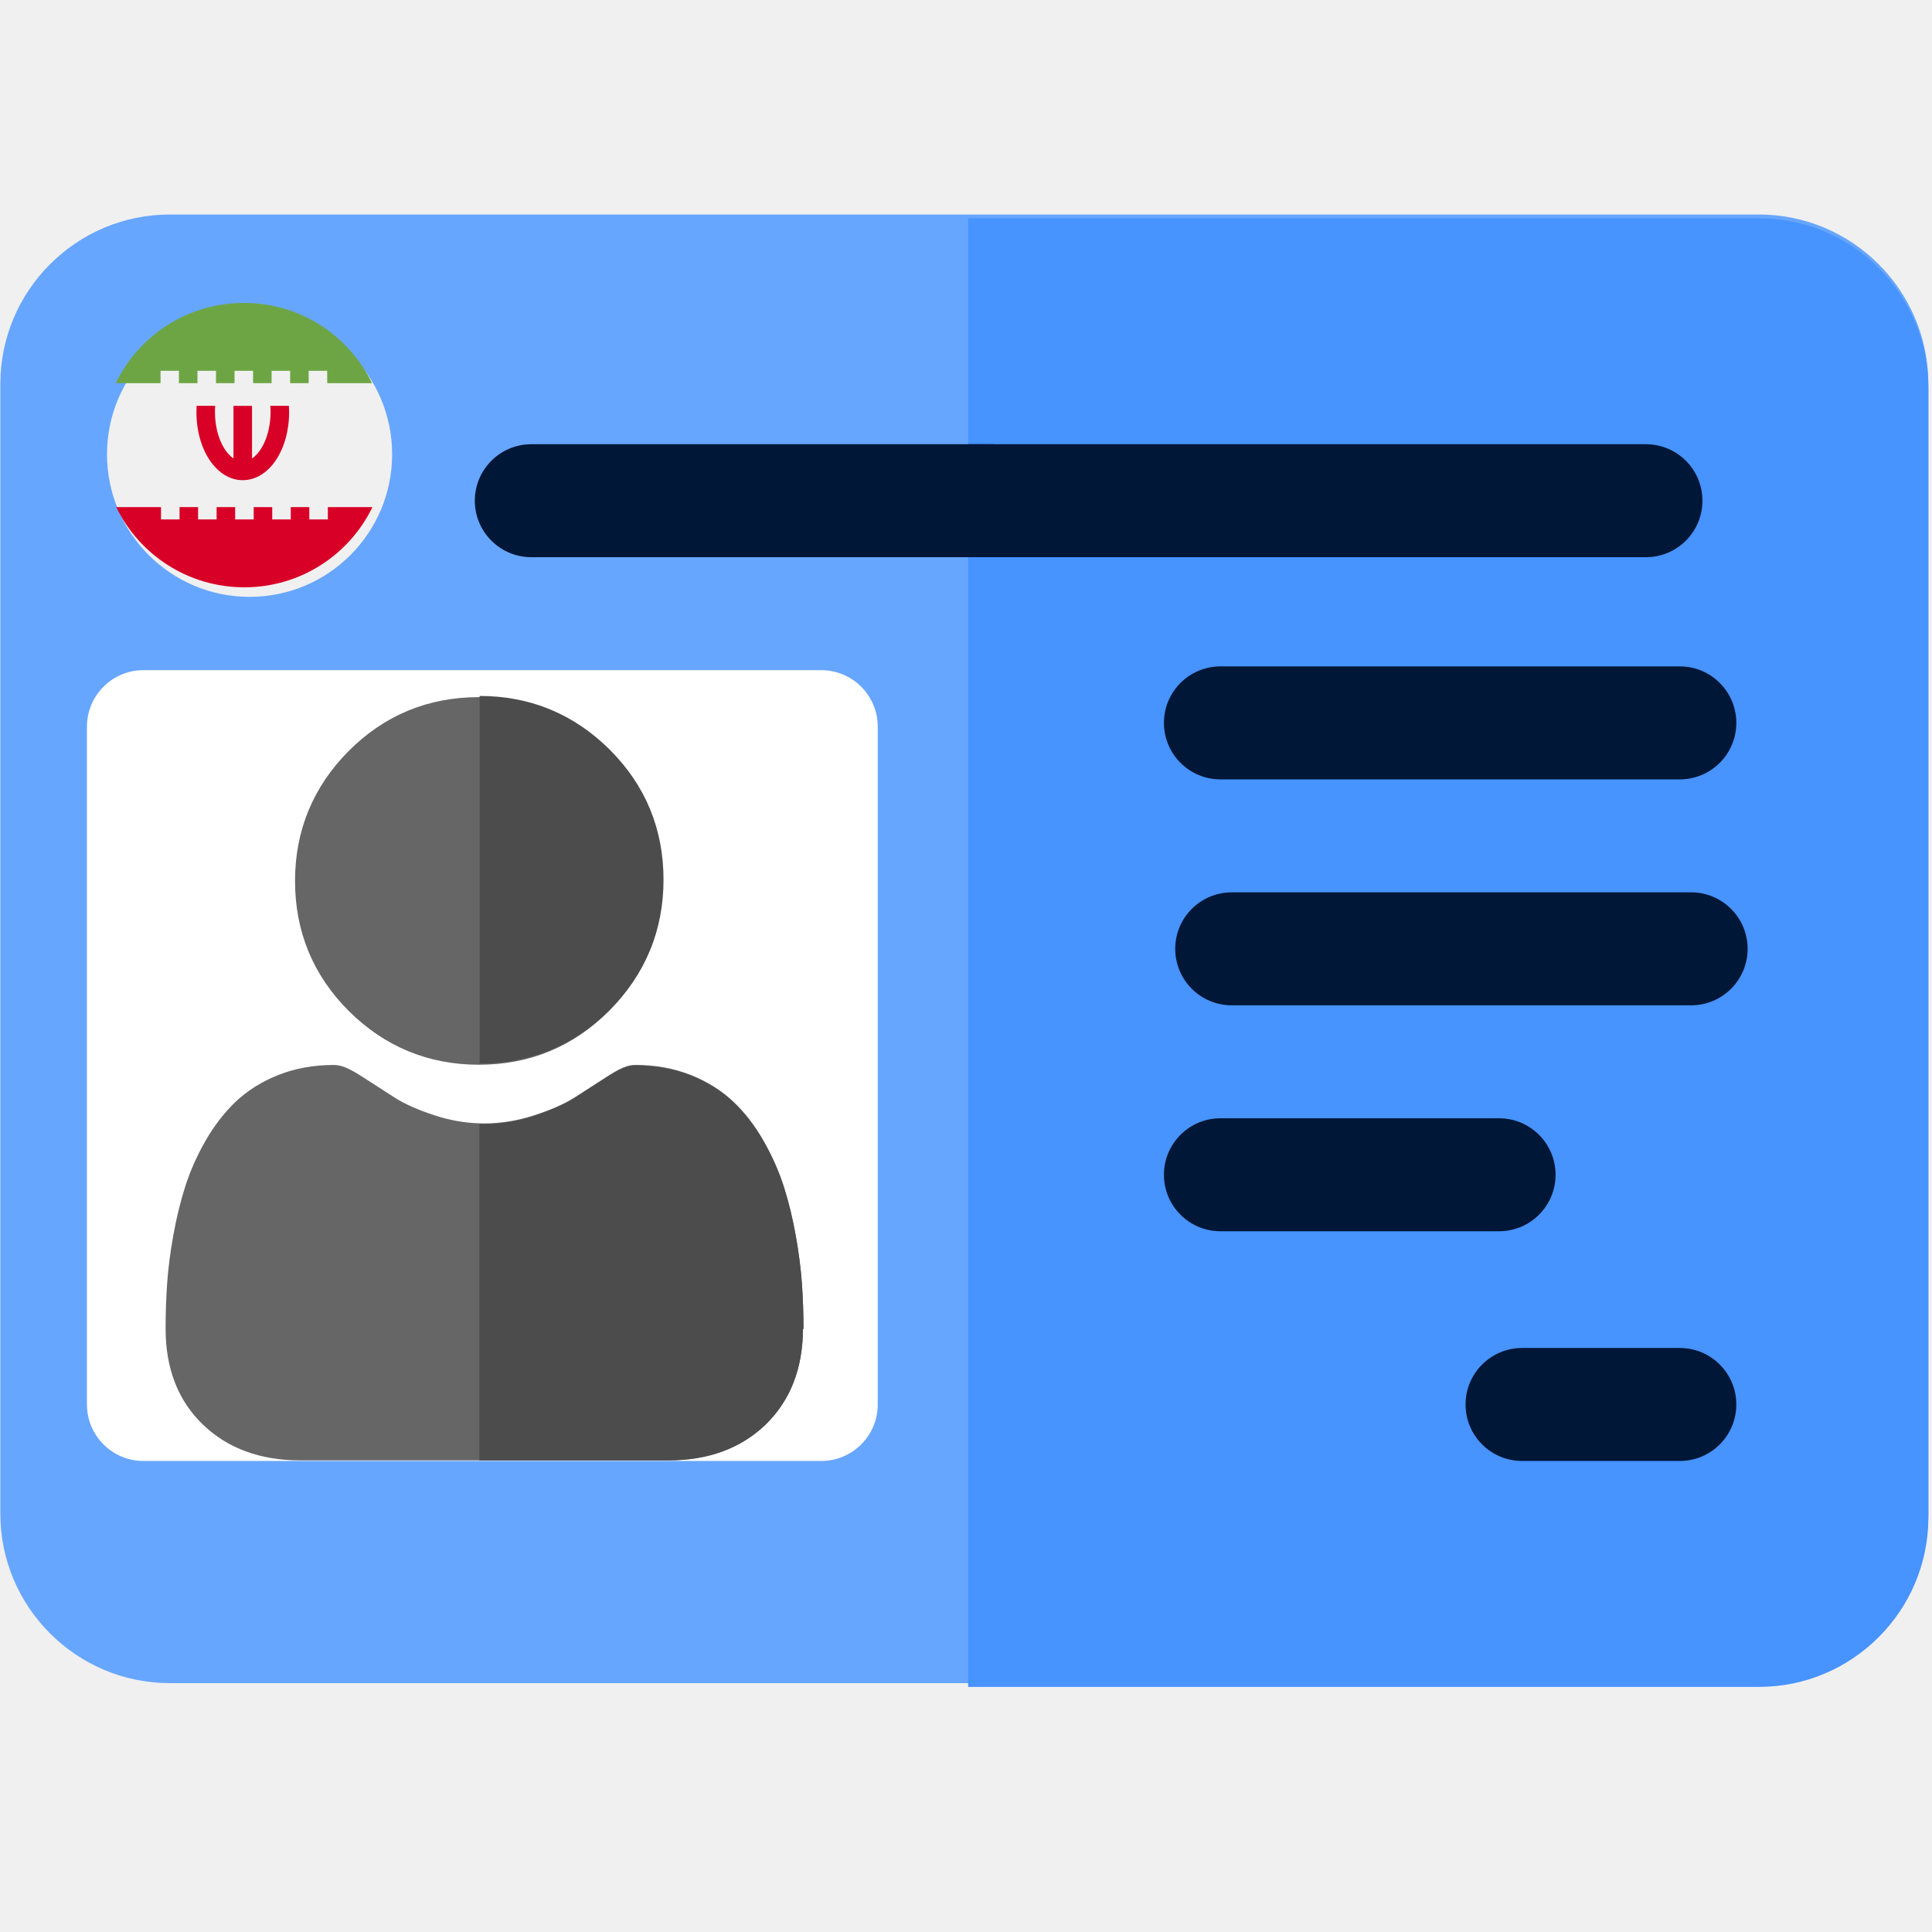
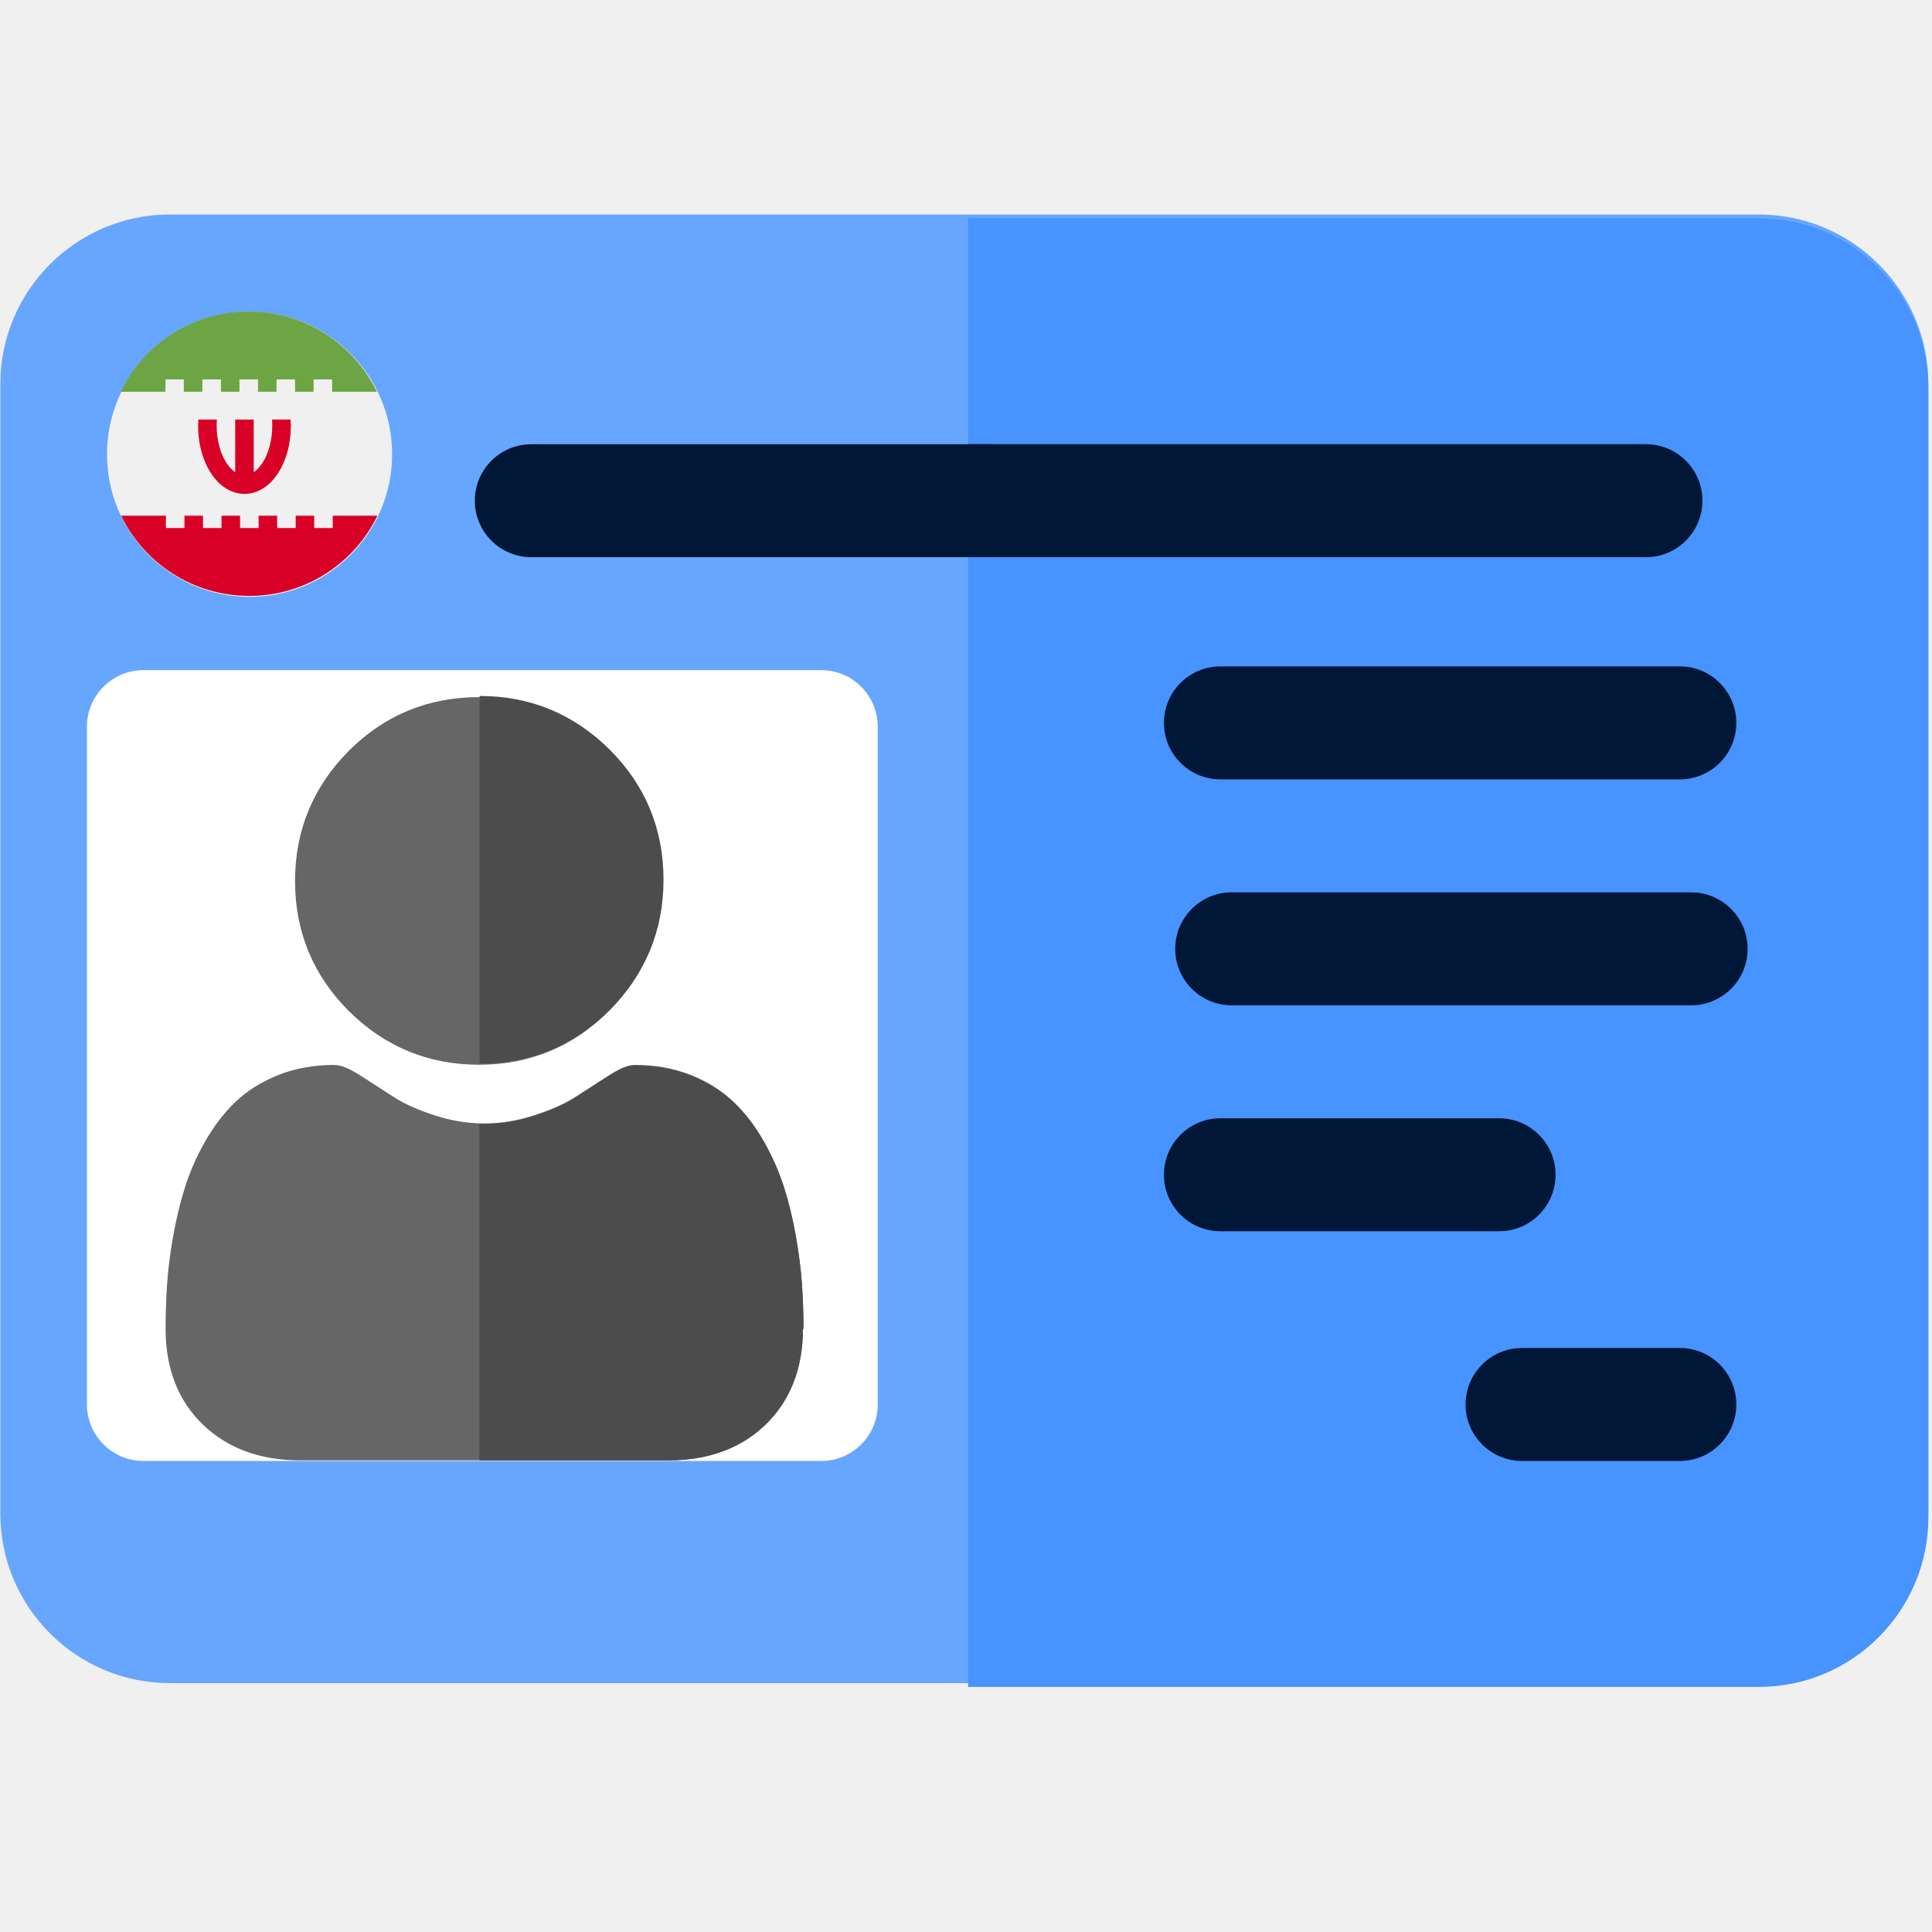
- <svg xmlns="http://www.w3.org/2000/svg" width="128" height="128" version="1.1">
-   <g transform="matrix(.258 0 0 .258 -91.8 -163)">
-     <g transform="matrix(.967 0 0 .967 -1581 -1837)" stroke="null">
-       <g stroke="null">
-         <path d="m2470 3e3h-422c-24.8 0-45-20.2-45-45v-300c0-24.8 20.2-45 45-45h422c24.8 0 45 20.2 45 45v300c0 24.8-20.2 45-45 45z" fill="#7dd5f4" stroke="null" style="fill:#67a6ff" />
+ <svg xmlns="http://www.w3.org/2000/svg" id="svg881" version="1.1" height="128" width="128">
+   <defs id="defs885" />
+   <g id="g879" transform="matrix(.258 0 0 .258 -91.8 -163)">
+     <g id="g861" stroke="null" transform="matrix(.967 0 0 .967 -1581 -1837)">
+       <g id="g837" stroke="null">
+         <path id="path835" style="fill:#67a6ff" stroke="null" fill="#7dd5f4" d="m2470 3e3h-422c-24.8 0-45-20.2-45-45v-300c0-24.8 20.2-45 45-45h422c24.8 0 45 20.2 45 45v300c0 24.8-20.2 45-45 45z" />
      </g>
-       <path d="m2470 2611h-210v390h210c24.8 0 45-20.2 45-45v-300c0-24.8-20.2-45-45-45z" fill="#4793ff" />
-       <g fill="#001737">
-         <path d="m2449 2760h-122c-8.28 0-15-6.72-15-15s6.72-15 15-15h122c8.28 0 15 6.72 15 15s-6.72 15-15 15z" stroke="null" />
-         <path d="m2452 2820h-122c-8.28 0-15-6.72-15-15s6.72-15 15-15h122c8.28 0 15 6.72 15 15s-6.72 15-15 15z" />
-         <path d="m2266 2701h-122c-8.28 0-15-6.72-15-15s6.72-15 15-15h122c8.28 0 15 6.72 15 15s-6.72 15-15 15z" />
-         <path d="m2401 2880h-74c-8.28 0-15-6.72-15-15s6.72-15 15-15h74c8.28 0 15 6.72 15 15s-6.72 15-15 15z" stroke="null" />
-         <path d="m2449 2941h-41.9c-8.28 0-15-6.72-15-15s6.72-15 15-15h41.9c8.28 0 15 6.72 15 15s-6.72 15-15 15z" stroke="null" />
+       <path id="path839" fill="#4793ff" d="m2470 2611h-210v390h210c24.8 0 45-20.2 45-45v-300c0-24.8-20.2-45-45-45z" />
+       <g id="g851" fill="#001737">
+         <path id="path841" stroke="null" d="m2449 2760h-122c-8.28 0-15-6.72-15-15s6.72-15 15-15h122c8.28 0 15 6.72 15 15s-6.72 15-15 15z" />
+         <path id="path843" d="m2452 2820h-122c-8.28 0-15-6.72-15-15s6.72-15 15-15h122c8.28 0 15 6.72 15 15s-6.72 15-15 15z" />
+         <path id="path845" d="m2266 2701h-122c-8.28 0-15-6.72-15-15s6.72-15 15-15h122c8.28 0 15 6.72 15 15s-6.72 15-15 15z" />
+         <path id="path847" stroke="null" d="m2401 2880h-74c-8.28 0-15-6.72-15-15s6.72-15 15-15h74c8.28 0 15 6.72 15 15s-6.72 15-15 15z" />
+         <path id="path849" stroke="null" d="m2449 2941h-41.9c-8.28 0-15-6.72-15-15s6.72-15 15-15h41.9c8.28 0 15 6.72 15 15s-6.72 15-15 15z" />
      </g>
-       <g stroke="null">
-         <g stroke="null">
-           <path d="m2221 2941h-180c-8.28 0-15-6.72-15-15v-180c0-8.28 6.72-15 15-15h180c8.28 0 15 6.72 15 15v180c0 8.28-6.72 15-15 15z" fill="#fff" stroke="null" />
+       <g id="g857" stroke="null">
+         <g id="g855" stroke="null">
+           <path id="path853" stroke="null" fill="#fff" d="m2221 2941h-180c-8.28 0-15-6.72-15-15v-180c0-8.28 6.72-15 15-15h180c8.28 0 15 6.72 15 15v180c0 8.28-6.72 15-15 15z" />
        </g>
      </g>
-       <path d="m2440 2671h-180v30h180c8.28 0 15-6.72 15-15s-6.72-15-15-15z" fill="#001737" />
+       <path id="path859" fill="#001737" d="m2440 2671h-180v30h180c8.28 0 15-6.72 15-15s-6.72-15-15-15z" />
    </g>
-     <path d="m526 858c0 13-4.66 24.2-13.8 33.4-9.19 9.19-20.4 13.8-33.4 13.8h-0.022c-13-4e-3 -24.2-4.66-33.4-13.8-9.19-9.19-13.8-20.4-13.8-33.4s4.66-24.2 13.8-33.4c9.18-9.18 20.4-13.8 33.4-13.8h0.022c13 0 24.2 4.66 33.4 13.8 9.19 9.19 13.8 20.4 13.8 33.4z" fill="#666" />
-     <path d="m562 973c0 10.2-3.26 18.5-9.68 24.7-6.34 6.04-14.7 9.1-24.9 9.1h-94.5c-10.2 0-18.6-3.06-24.9-9.1-6.42-6.11-9.68-14.4-9.68-24.7 0-3.94 0.13-7.84 0.391-11.6 0.265-3.83 0.801-8 1.59-12.4 0.796-4.44 1.82-8.63 3.05-12.5 1.27-3.97 2.99-7.88 5.12-11.6 2.21-3.89 4.81-7.28 7.73-10.1 3.05-2.92 6.79-5.27 11.1-6.98 4.3-1.7 9.07-2.56 14.2-2.56 2 0 3.94 0.819 7.68 3.25 2.34 1.53 5.03 3.26 8.01 5.16 2.57 1.64 6.05 3.17 10.3 4.56 3.78 1.22 7.62 1.91 11.4 2.02 0.418 0.015 0.835 0.022 1.25 0.022 4.21 0 8.47-0.69 12.7-2.05 4.3-1.39 7.79-2.92 10.4-4.56 3.01-1.92 5.7-3.66 8.01-5.16 3.74-2.44 5.68-3.26 7.68-3.26 5.1 0 9.87 0.862 14.2 2.56 4.32 1.71 8.05 4.06 11.1 6.98 2.92 2.79 5.52 6.18 7.73 10.1 2.13 3.75 3.86 7.66 5.12 11.6 1.23 3.84 2.25 8.03 3.05 12.5 0.786 4.4 1.32 8.58 1.59 12.4 0.265 3.74 0.395 7.64 0.4 11.6z" fill="#666" />
-     <path d="m479 905h-0.022v-94.5h0.022c13 0 24.2 4.66 33.4 13.8 9.19 9.19 13.8 20.4 13.8 33.4s-4.66 24.2-13.8 33.4c-9.19 9.19-20.4 13.8-33.4 13.8z" fill="#4c4c4c" />
-     <path d="m562 973c0 10.2-3.26 18.5-9.68 24.7-6.34 6.04-14.7 9.1-24.9 9.1h-48.5v-86.4c0.418 0.015 0.835 0.022 1.25 0.022 4.21 0 8.47-0.69 12.7-2.05 4.3-1.39 7.79-2.92 10.4-4.56 3.01-1.92 5.7-3.66 8.01-5.16 3.74-2.44 5.68-3.26 7.68-3.26 5.1 0 9.87 0.862 14.2 2.56 4.32 1.71 8.05 4.06 11.1 6.98 2.92 2.79 5.52 6.18 7.73 10.1 2.13 3.75 3.86 7.66 5.12 11.6 1.23 3.84 2.25 8.03 3.05 12.5 0.786 4.4 1.32 8.58 1.59 12.4 0.265 3.74 0.395 7.64 0.4 11.6z" fill="#4c4c4c" />
-     <circle transform="matrix(.143 0 0 .143 -10.1 -24.9)" cx="3007" cy="5408" r="256" fill="#f0f0f0" />
-     <path d="m430 736h-4.77c0.04 0.525 0.062 1.05 0.062 1.59 0 3.53-0.882 6.95-2.42 9.39-0.475 0.751-1.27 1.81-2.34 2.53v-13.5h-4.76v13.5c-1.07-0.716-1.86-1.78-2.34-2.53-1.54-2.44-2.42-5.86-2.42-9.39 0-0.532 0.022-1.06 0.062-1.59h-4.77c-0.031 0.522-0.047 1.05-0.047 1.59 0 9.79 5.23 17.5 11.9 17.5s11.9-7.67 11.9-17.5c2.8e-4 -0.536-0.016-1.06-0.047-1.59z" fill="#d80027" />
-     <path d="m397 727h4.76v3.17h4.76v-3.17h4.76v3.17h4.76v-3.17h4.76v3.17h4.76v-3.17h4.76v3.17h4.76v-3.17h4.76v3.17h11.5c-5.9-12.2-18.4-20.6-32.9-20.6s-27 8.42-32.9 20.6h11.5v-3.17z" fill="#6da544" />
-     <path d="m440 762v3.17h-4.76v-3.17h-4.76v3.17h-4.76v-3.17h-4.76v3.17h-4.76v-3.17h-4.76v3.17h-4.76v-3.17h-4.76v3.17h-4.76v-3.17h-11.5c5.9 12.2 18.4 20.6 32.9 20.6s27-8.42 32.9-20.6z" fill="#d80027" />
+     <path id="path863" fill="#666" d="m526 858c0 13-4.66 24.2-13.8 33.4-9.19 9.19-20.4 13.8-33.4 13.8h-0.022c-13-4e-3 -24.2-4.66-33.4-13.8-9.19-9.19-13.8-20.4-13.8-33.4s4.66-24.2 13.8-33.4c9.18-9.18 20.4-13.8 33.4-13.8h0.022c13 0 24.2 4.66 33.4 13.8 9.19 9.19 13.8 20.4 13.8 33.4z" />
+     <path id="path865" fill="#666" d="m562 973c0 10.2-3.26 18.5-9.68 24.7-6.34 6.04-14.7 9.1-24.9 9.1h-94.5c-10.2 0-18.6-3.06-24.9-9.1-6.42-6.11-9.68-14.4-9.68-24.7 0-3.94 0.13-7.84 0.391-11.6 0.265-3.83 0.801-8 1.59-12.4 0.796-4.44 1.82-8.63 3.05-12.5 1.27-3.97 2.99-7.88 5.12-11.6 2.21-3.89 4.81-7.28 7.73-10.1 3.05-2.92 6.79-5.27 11.1-6.98 4.3-1.7 9.07-2.56 14.2-2.56 2 0 3.94 0.819 7.68 3.25 2.34 1.53 5.03 3.26 8.01 5.16 2.57 1.64 6.05 3.17 10.3 4.56 3.78 1.22 7.62 1.91 11.4 2.02 0.418 0.015 0.835 0.022 1.25 0.022 4.21 0 8.47-0.69 12.7-2.05 4.3-1.39 7.79-2.92 10.4-4.56 3.01-1.92 5.7-3.66 8.01-5.16 3.74-2.44 5.68-3.26 7.68-3.26 5.1 0 9.87 0.862 14.2 2.56 4.32 1.71 8.05 4.06 11.1 6.98 2.92 2.79 5.52 6.18 7.73 10.1 2.13 3.75 3.86 7.66 5.12 11.6 1.23 3.84 2.25 8.03 3.05 12.5 0.786 4.4 1.32 8.58 1.59 12.4 0.265 3.74 0.395 7.64 0.4 11.6z" />
+     <path id="path867" fill="#4c4c4c" d="m479 905h-0.022v-94.5h0.022c13 0 24.2 4.66 33.4 13.8 9.19 9.19 13.8 20.4 13.8 33.4s-4.66 24.2-13.8 33.4c-9.19 9.19-20.4 13.8-33.4 13.8z" />
+     <path id="path869" fill="#4c4c4c" d="m562 973c0 10.2-3.26 18.5-9.68 24.7-6.34 6.04-14.7 9.1-24.9 9.1h-48.5v-86.4c0.418 0.015 0.835 0.022 1.25 0.022 4.21 0 8.47-0.69 12.7-2.05 4.3-1.39 7.79-2.92 10.4-4.56 3.01-1.92 5.7-3.66 8.01-5.16 3.74-2.44 5.68-3.26 7.68-3.26 5.1 0 9.87 0.862 14.2 2.56 4.32 1.71 8.05 4.06 11.1 6.98 2.92 2.79 5.52 6.18 7.73 10.1 2.13 3.75 3.86 7.66 5.12 11.6 1.23 3.84 2.25 8.03 3.05 12.5 0.786 4.4 1.32 8.58 1.59 12.4 0.265 3.74 0.395 7.64 0.4 11.6z" />
+     <circle transform="matrix(.143 0 0 .143 -10.1 -24.9)" id="circle871" fill="#f0f0f0" r="256" cy="5408" cx="3007" />
+     <path id="path873" fill="#d80027" d="m 430.44,739.521 h -4.77 c 0.04,0.525 0.062,1.05 0.062,1.59 0,3.53 -0.882,6.95 -2.42,9.39 -0.475,0.751 -1.27,1.81 -2.34,2.53 v -13.5 h -4.76 v 13.5 c -1.07,-0.716 -1.86,-1.78 -2.34,-2.53 -1.54,-2.44 -2.42,-5.86 -2.42,-9.39 0,-0.532 0.022,-1.06 0.062,-1.59 h -4.77 c -0.031,0.522 -0.047,1.05 -0.047,1.59 0,9.79 5.23,17.5 11.9,17.5 6.67,0 11.9,-7.67 11.9,-17.5 2.8e-4,-0.536 -0.016,-1.06 -0.047,-1.59 z" />
+     <path id="path875" fill="#6da544" d="m 398.264,729.212 h 4.76 v 3.17 h 4.76 v -3.17 h 4.76 v 3.17 h 4.76 v -3.17 h 4.76 v 3.17 h 4.76 v -3.17 h 4.76 v 3.17 h 4.76 v -3.17 h 4.76 v 3.17 h 11.5 c -5.9,-12.2 -18.4,-20.6 -32.9,-20.6 -14.5,0 -27,8.42 -32.9,20.6 h 11.5 v -3.17 z" />
+     <path id="path877" fill="#d80027" d="m 441.264,764.212 v 3.17 h -4.76 v -3.17 h -4.76 v 3.17 h -4.76 v -3.17 h -4.76 v 3.17 h -4.76 v -3.17 h -4.76 v 3.17 h -4.76 v -3.17 h -4.76 v 3.17 h -4.76 v -3.17 h -11.5 c 5.9,12.2 18.4,20.6 32.9,20.6 14.5,0 27,-8.42 32.9,-20.6 z" />
  </g>
</svg>
